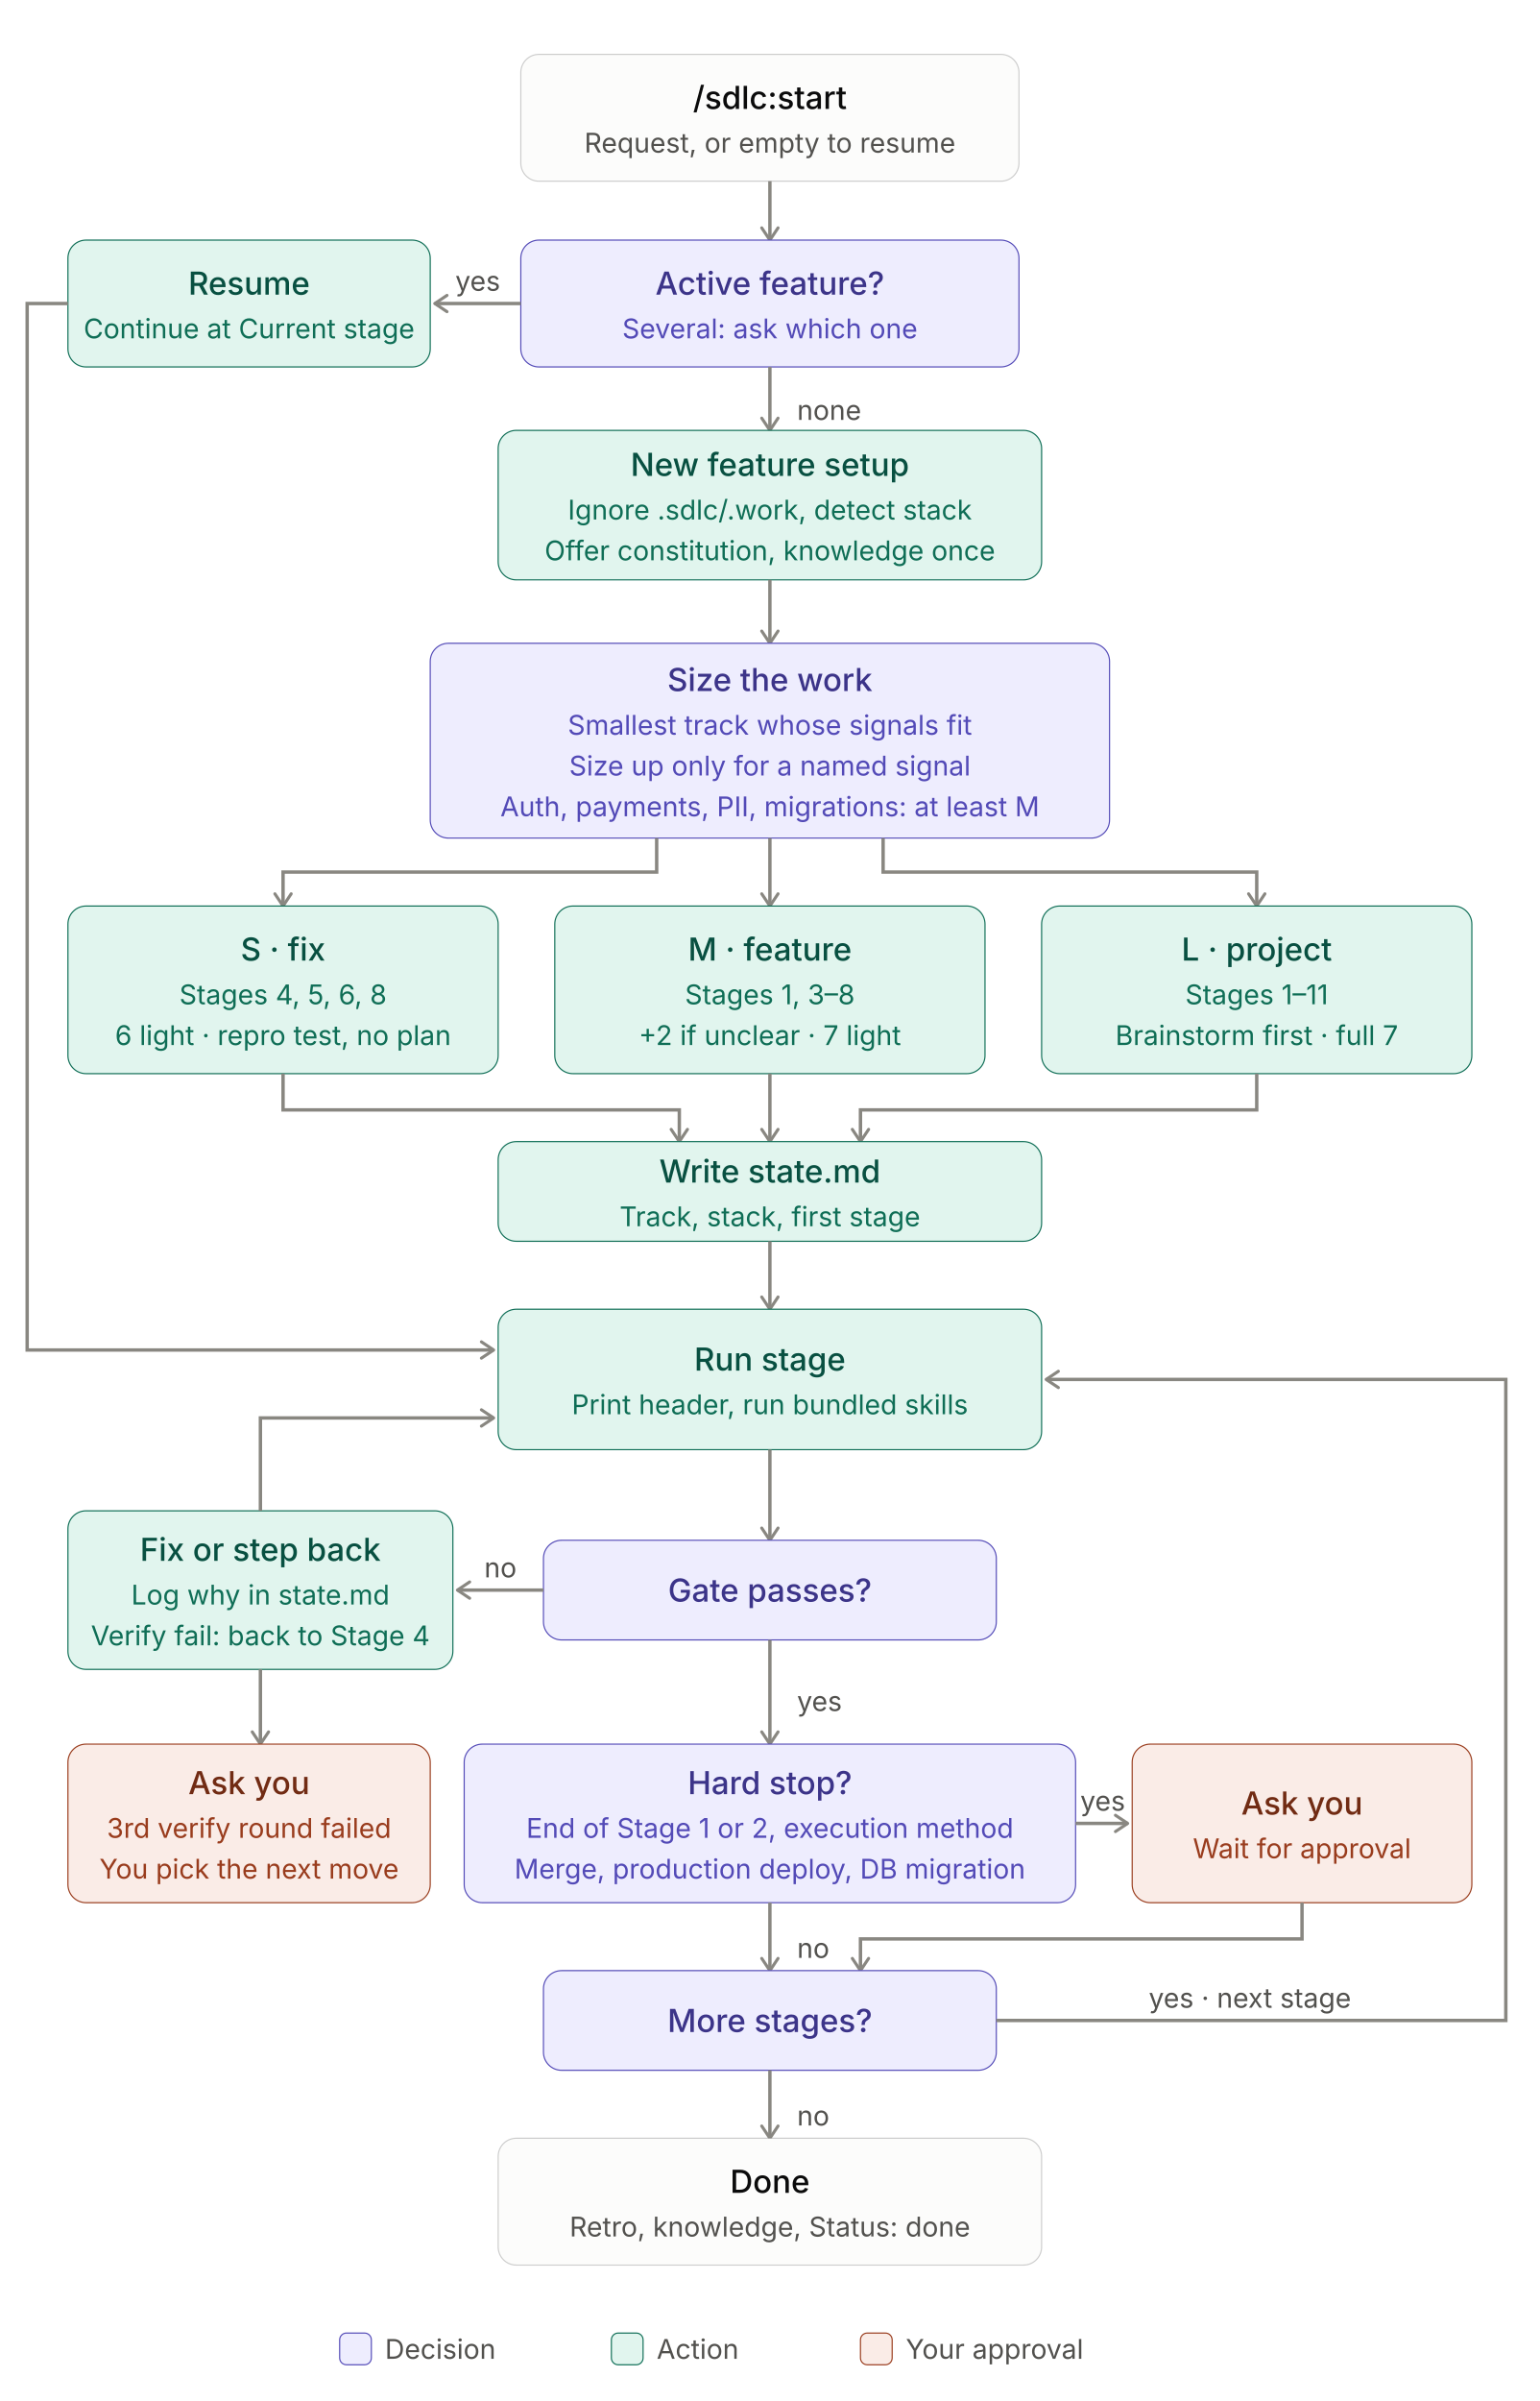
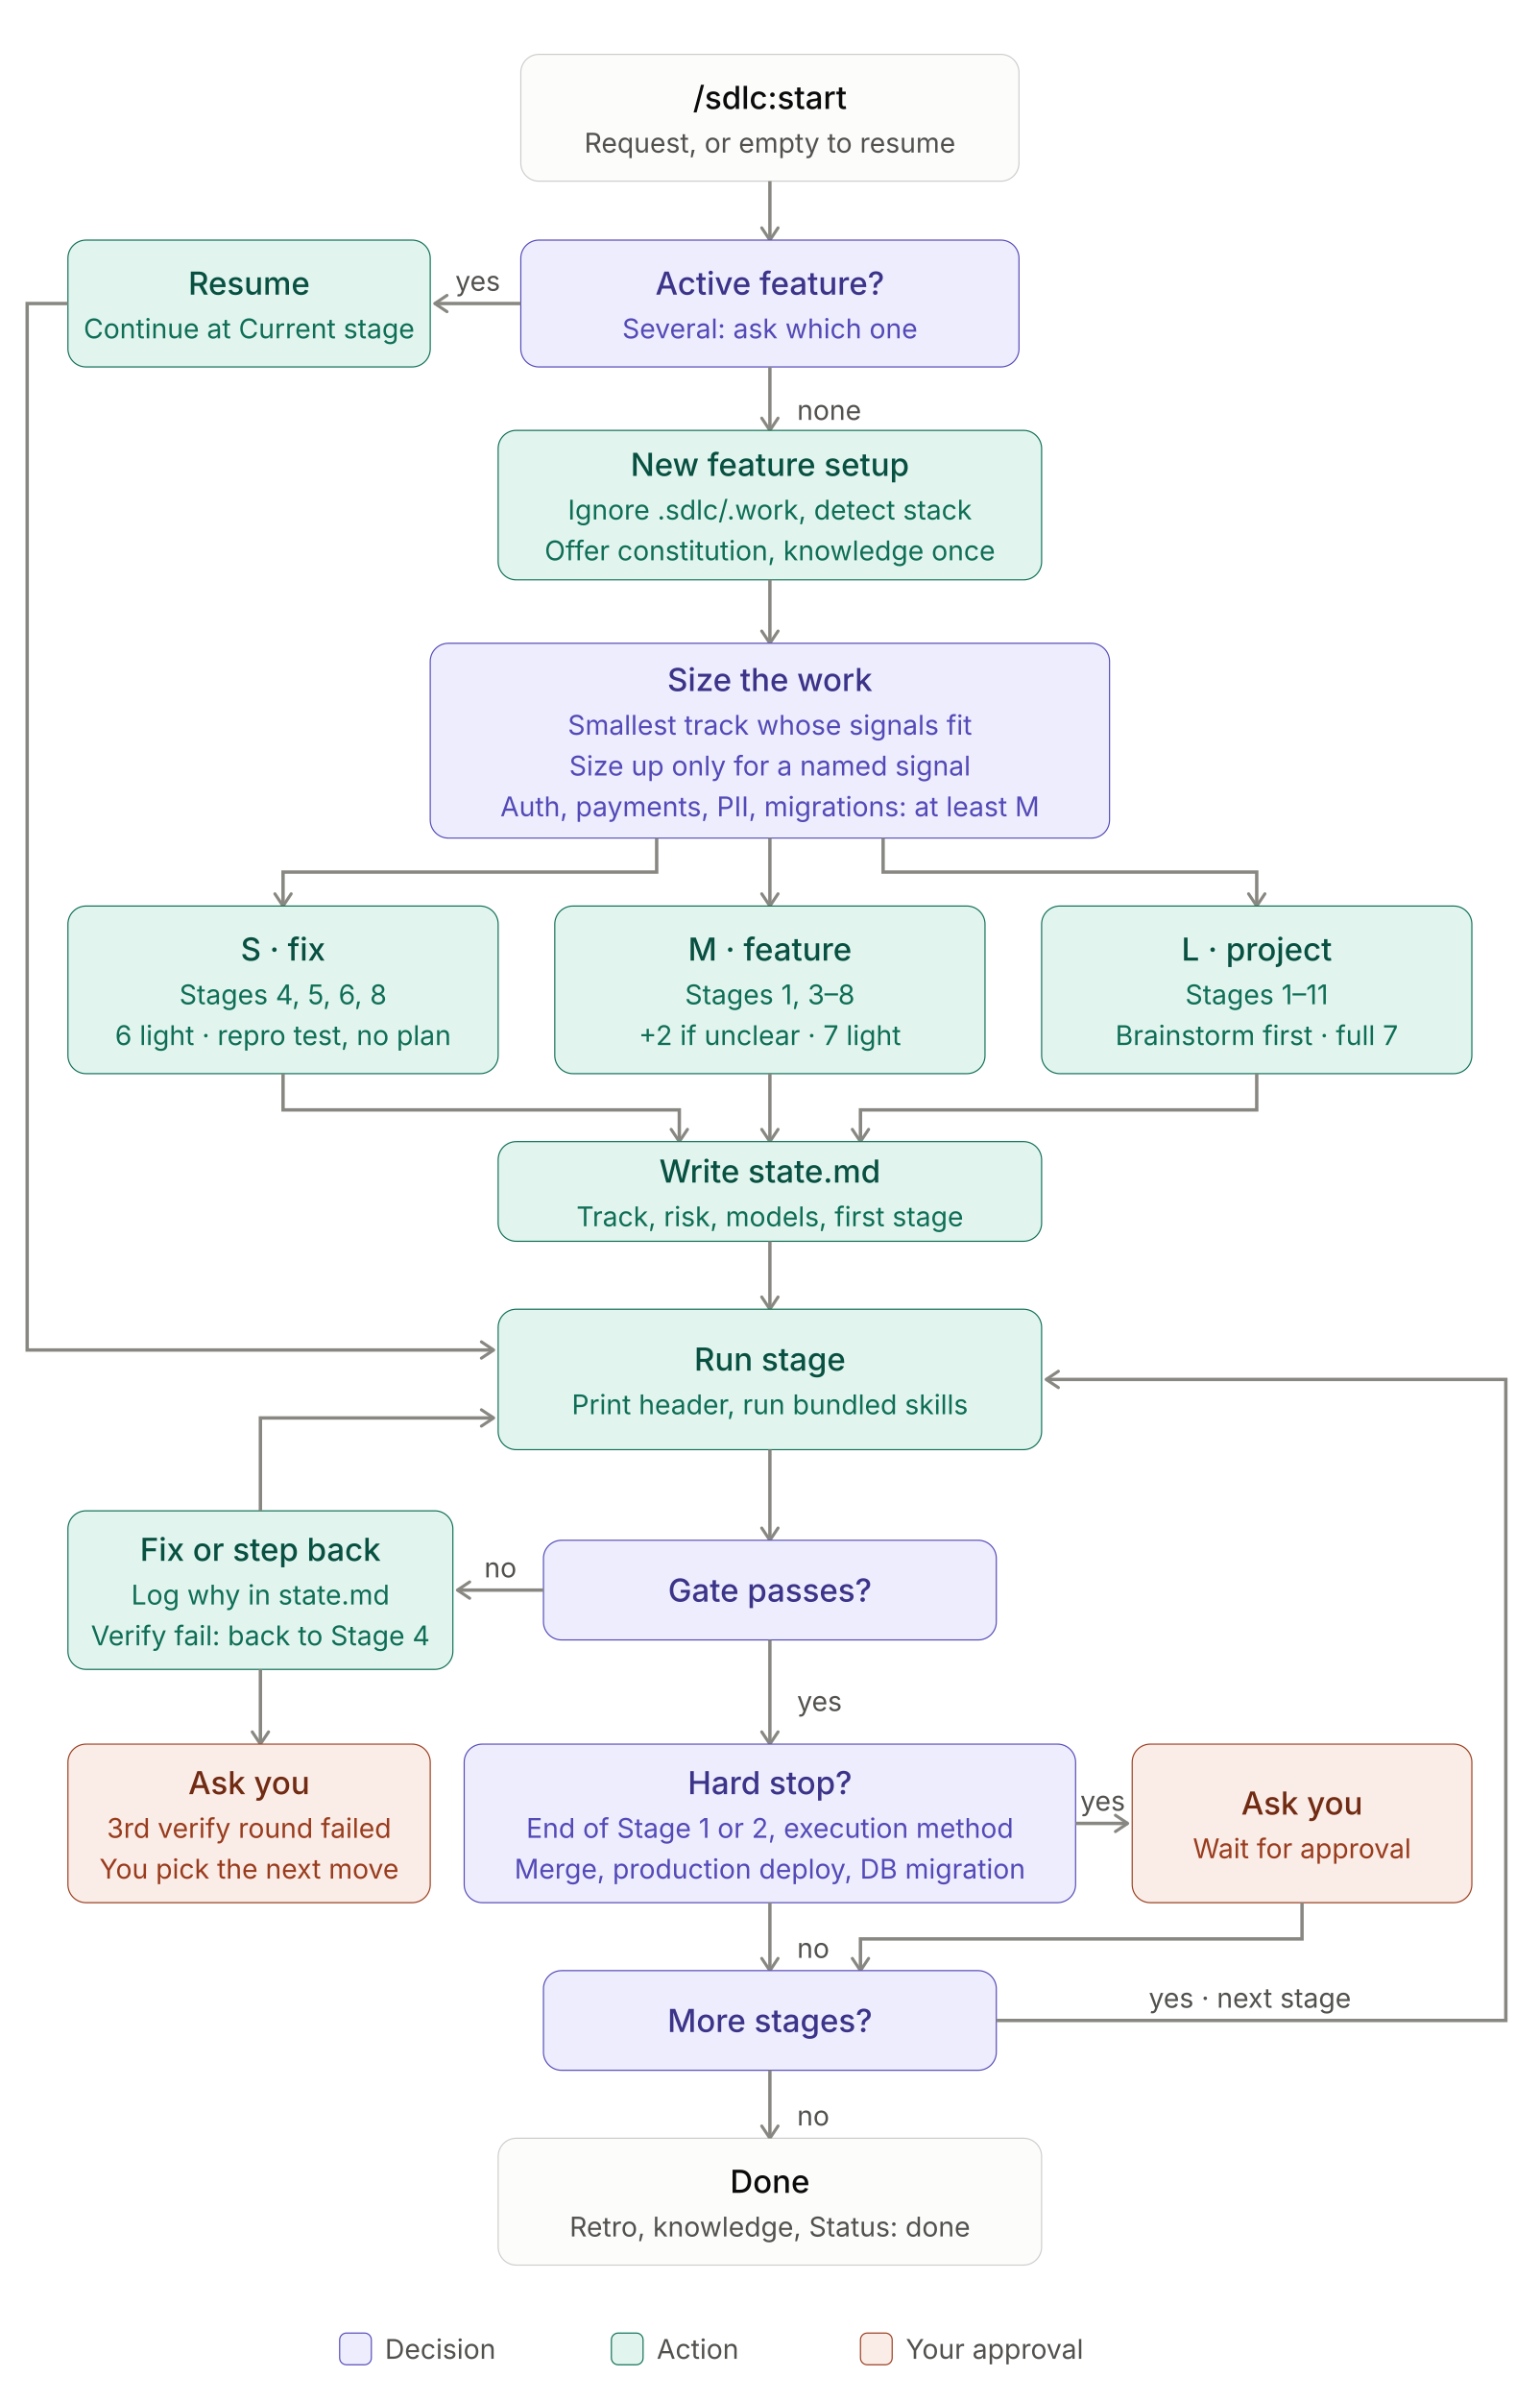
<svg xmlns="http://www.w3.org/2000/svg" width="100%" viewBox="0 0 680 1060" role="img">
  <style>
text{font-family:anthropic-sans,-apple-system,"system-ui","Segoe UI",sans-serif;text-anchor:middle;dominant-baseline:central}
.a{fill:none;stroke:#898781;stroke-width:1.5}
.t{font-size:14px;font-weight:500}
.s{font-size:12px}
.l{font-size:12px;fill:#52514e}
.l[text-anchor=start]{text-anchor:start}
.neutral rect{fill:#fcfcfb;stroke:rgba(11,11,11,.2);stroke-width:.5}
.neutral .t{fill:#0b0b0b}.neutral .s{fill:#52514e}
.decision rect{fill:#eeedfe;stroke:#534ab7;stroke-width:.5}
.decision .t{fill:#3c3489}.decision .s{fill:#534ab7}
.action rect{fill:#e1f5ee;stroke:#0f6e56;stroke-width:.5}
.action .t{fill:#085041}.action .s{fill:#0f6e56}
.approval rect{fill:#faece7;stroke:#993c1d;stroke-width:.5}
.approval .t{fill:#712b13}.approval .s{fill:#993c1d}
@media (prefers-color-scheme:dark){
.a{stroke:#a09e96}.l{fill:#aaa8a2}
.neutral rect{fill:#262624;stroke:rgba(255,255,255,.2)}.neutral .t{fill:#f0efea}.neutral .s{fill:#aaa8a2}
.decision rect{fill:#26244a;stroke:#a098f0}.decision .t{fill:#cecbfa}.decision .s{fill:#a098f0}
.action rect{fill:#0c3228;stroke:#5ac8a5}.action .t{fill:#aae6d4}.action .s{fill:#5ac8a5}
.approval rect{fill:#401e14;stroke:#e68c6e}.approval .t{fill:#f5c8b9}.approval .s{fill:#e68c6e}
}</style>
  <defs>
    <marker id="arrow" viewBox="0 0 10 10" refX="8" refY="5" markerWidth="6" markerHeight="6" orient="auto-start-reverse">
      <path d="M2 1L8 5L2 9" fill="none" stroke="context-stroke" stroke-width="1.5" stroke-linecap="round" stroke-linejoin="round" />
    </marker>
  </defs>
  <g class="neutral">
    <rect x="230" y="24" width="220" height="56" rx="8" />
    <text class="t" x="340.0" y="43">/sdlc:start</text>
    <text class="s" x="340.0" y="63">Request, or empty to resume</text>
  </g>
  <line class="a" marker-end="url(#arrow)" x1="340" y1="80" x2="340" y2="106" />
  <g class="decision">
    <rect x="230" y="106" width="220" height="56" rx="8" />
    <text class="t" x="340.0" y="125">Active feature?</text>
    <text class="s" x="340.0" y="145">Several: ask which one</text>
  </g>
  <line class="a" marker-end="url(#arrow)" x1="230" y1="134" x2="192" y2="134" />
  <text class="l" x="211" y="124" text-anchor="middle">yes</text>
  <g class="action">
    <rect x="30" y="106" width="160" height="56" rx="8" />
    <text class="t" x="110.0" y="125">Resume</text>
    <text class="s" x="110.0" y="145">Continue at Current stage</text>
  </g>
  <path class="a" marker-end="url(#arrow)" d="M30 134 L12 134 L12 596 L218 596" />
  <line class="a" marker-end="url(#arrow)" x1="340" y1="162" x2="340" y2="190" />
  <text class="l" x="352" y="181" text-anchor="start">none</text>
  <g class="action">
    <rect x="220" y="190" width="240" height="66" rx="8" />
    <text class="t" x="340.0" y="205">New feature setup</text>
    <text class="s" x="340.0" y="225">Ignore .sdlc/.work, detect stack</text>
    <text class="s" x="340.0" y="243">Offer constitution, knowledge once</text>
  </g>
  <line class="a" marker-end="url(#arrow)" x1="340" y1="256" x2="340" y2="284" />
  <g class="decision">
    <rect x="190" y="284" width="300" height="86" rx="8" />
    <text class="t" x="340.0" y="300">Size the work</text>
    <text class="s" x="340.0" y="320">Smallest track whose signals fit</text>
    <text class="s" x="340.0" y="338">Size up only for a named signal</text>
    <text class="s" x="340.0" y="356">Auth, payments, PII, migrations: at least M</text>
  </g>
  <path class="a" marker-end="url(#arrow)" d="M290 370 L290 385 L125 385 L125 400" />
  <line class="a" marker-end="url(#arrow)" x1="340" y1="370" x2="340" y2="400" />
  <path class="a" marker-end="url(#arrow)" d="M390 370 L390 385 L555 385 L555 400" />
  <g class="action">
    <rect x="30" y="400" width="190" height="74" rx="8" />
    <text class="t" x="125.0" y="419">S · fix</text>
    <text class="s" x="125.0" y="439">Stages 4, 5, 6, 8</text>
    <text class="s" x="125.0" y="457">6 light · repro test, no plan</text>
  </g>
  <g class="action">
    <rect x="245" y="400" width="190" height="74" rx="8" />
    <text class="t" x="340.0" y="419">M · feature</text>
    <text class="s" x="340.0" y="439">Stages 1, 3–8</text>
    <text class="s" x="340.0" y="457">+2 if unclear · 7 light</text>
  </g>
  <g class="action">
    <rect x="460" y="400" width="190" height="74" rx="8" />
    <text class="t" x="555.0" y="419">L · project</text>
    <text class="s" x="555.0" y="439">Stages 1–11</text>
    <text class="s" x="555.0" y="457">Brainstorm first · full 7</text>
  </g>
  <path class="a" marker-end="url(#arrow)" d="M125 474 L125 490 L300 490 L300 504" />
  <line class="a" marker-end="url(#arrow)" x1="340" y1="474" x2="340" y2="504" />
  <path class="a" marker-end="url(#arrow)" d="M555 474 L555 490 L380 490 L380 504" />
  <g class="action">
    <rect x="220" y="504" width="240" height="44" rx="8" />
    <text class="t" x="340.0" y="517">Write state.md</text>
-     <text class="s" x="340.0" y="537">Track, stack, first stage</text>
+     <text class="s" x="340.0" y="537">Track, risk, models, first stage</text>
  </g>
  <line class="a" marker-end="url(#arrow)" x1="340" y1="548" x2="340" y2="578" />
  <g class="action">
    <rect x="220" y="578" width="240" height="62" rx="8" />
    <text class="t" x="340.0" y="600">Run stage</text>
    <text class="s" x="340.0" y="620">Print header, run bundled skills</text>
  </g>
  <line class="a" marker-end="url(#arrow)" x1="340" y1="640" x2="340" y2="680" />
  <g class="decision">
    <rect x="240" y="680" width="200" height="44" rx="8" />
    <text class="t" x="340.0" y="702">Gate passes?</text>
  </g>
  <line class="a" marker-end="url(#arrow)" x1="240" y1="702" x2="202" y2="702" />
  <text class="l" x="221" y="692" text-anchor="middle">no</text>
  <g class="action">
    <rect x="30" y="667" width="170" height="70" rx="8" />
    <text class="t" x="115.0" y="684">Fix or step back</text>
    <text class="s" x="115.0" y="704">Log why in state.md</text>
    <text class="s" x="115.0" y="722">Verify fail: back to Stage 4</text>
  </g>
  <path class="a" marker-end="url(#arrow)" d="M115 667 L115 626 L218 626" />
  <line class="a" marker-end="url(#arrow)" x1="115" y1="737" x2="115" y2="770" />
  <g class="approval">
    <rect x="30" y="770" width="160" height="70" rx="8" />
    <text class="t" x="110.0" y="787">Ask you</text>
    <text class="s" x="110.0" y="807">3rd verify round failed</text>
    <text class="s" x="110.0" y="825">You pick the next move</text>
  </g>
  <line class="a" marker-end="url(#arrow)" x1="340" y1="724" x2="340" y2="770" />
  <text class="l" x="352" y="751" text-anchor="start">yes</text>
  <g class="decision">
    <rect x="205" y="770" width="270" height="70" rx="8" />
    <text class="t" x="340.0" y="787">Hard stop?</text>
    <text class="s" x="340.0" y="807">End of Stage 1 or 2, execution method</text>
    <text class="s" x="340.0" y="825">Merge, production deploy, DB migration</text>
  </g>
  <line class="a" marker-end="url(#arrow)" x1="475" y1="805" x2="498" y2="805" />
  <text class="l" x="487" y="795" text-anchor="middle">yes</text>
  <g class="approval">
    <rect x="500" y="770" width="150" height="70" rx="8" />
    <text class="t" x="575.0" y="796">Ask you</text>
    <text class="s" x="575.0" y="816">Wait for approval</text>
  </g>
  <path class="a" marker-end="url(#arrow)" d="M575 840 L575 856 L380 856 L380 870" />
  <line class="a" marker-end="url(#arrow)" x1="340" y1="840" x2="340" y2="870" />
  <text class="l" x="352" y="860" text-anchor="start">no</text>
  <g class="decision">
    <rect x="240" y="870" width="200" height="44" rx="8" />
    <text class="t" x="340.0" y="892">More stages?</text>
  </g>
  <path class="a" marker-end="url(#arrow)" d="M440 892 L665 892 L665 609 L462 609" />
  <text class="l" x="552" y="882" text-anchor="middle">yes · next stage</text>
  <line class="a" marker-end="url(#arrow)" x1="340" y1="914" x2="340" y2="944" />
  <text class="l" x="352" y="934" text-anchor="start">no</text>
  <g class="neutral">
    <rect x="220" y="944" width="240" height="56" rx="8" />
    <text class="t" x="340.0" y="963">Done</text>
    <text class="s" x="340.0" y="983">Retro, knowledge, Status: done</text>
  </g>
  <g class="decision">
    <rect x="150" y="1030" width="14" height="14" rx="3" />
  </g>
  <text class="l" text-anchor="start" x="170" y="1037">Decision</text>
  <g class="action">
    <rect x="270" y="1030" width="14" height="14" rx="3" />
  </g>
  <text class="l" text-anchor="start" x="290" y="1037">Action</text>
  <g class="approval">
    <rect x="380" y="1030" width="14" height="14" rx="3" />
  </g>
  <text class="l" text-anchor="start" x="400" y="1037">Your approval</text>
</svg>
